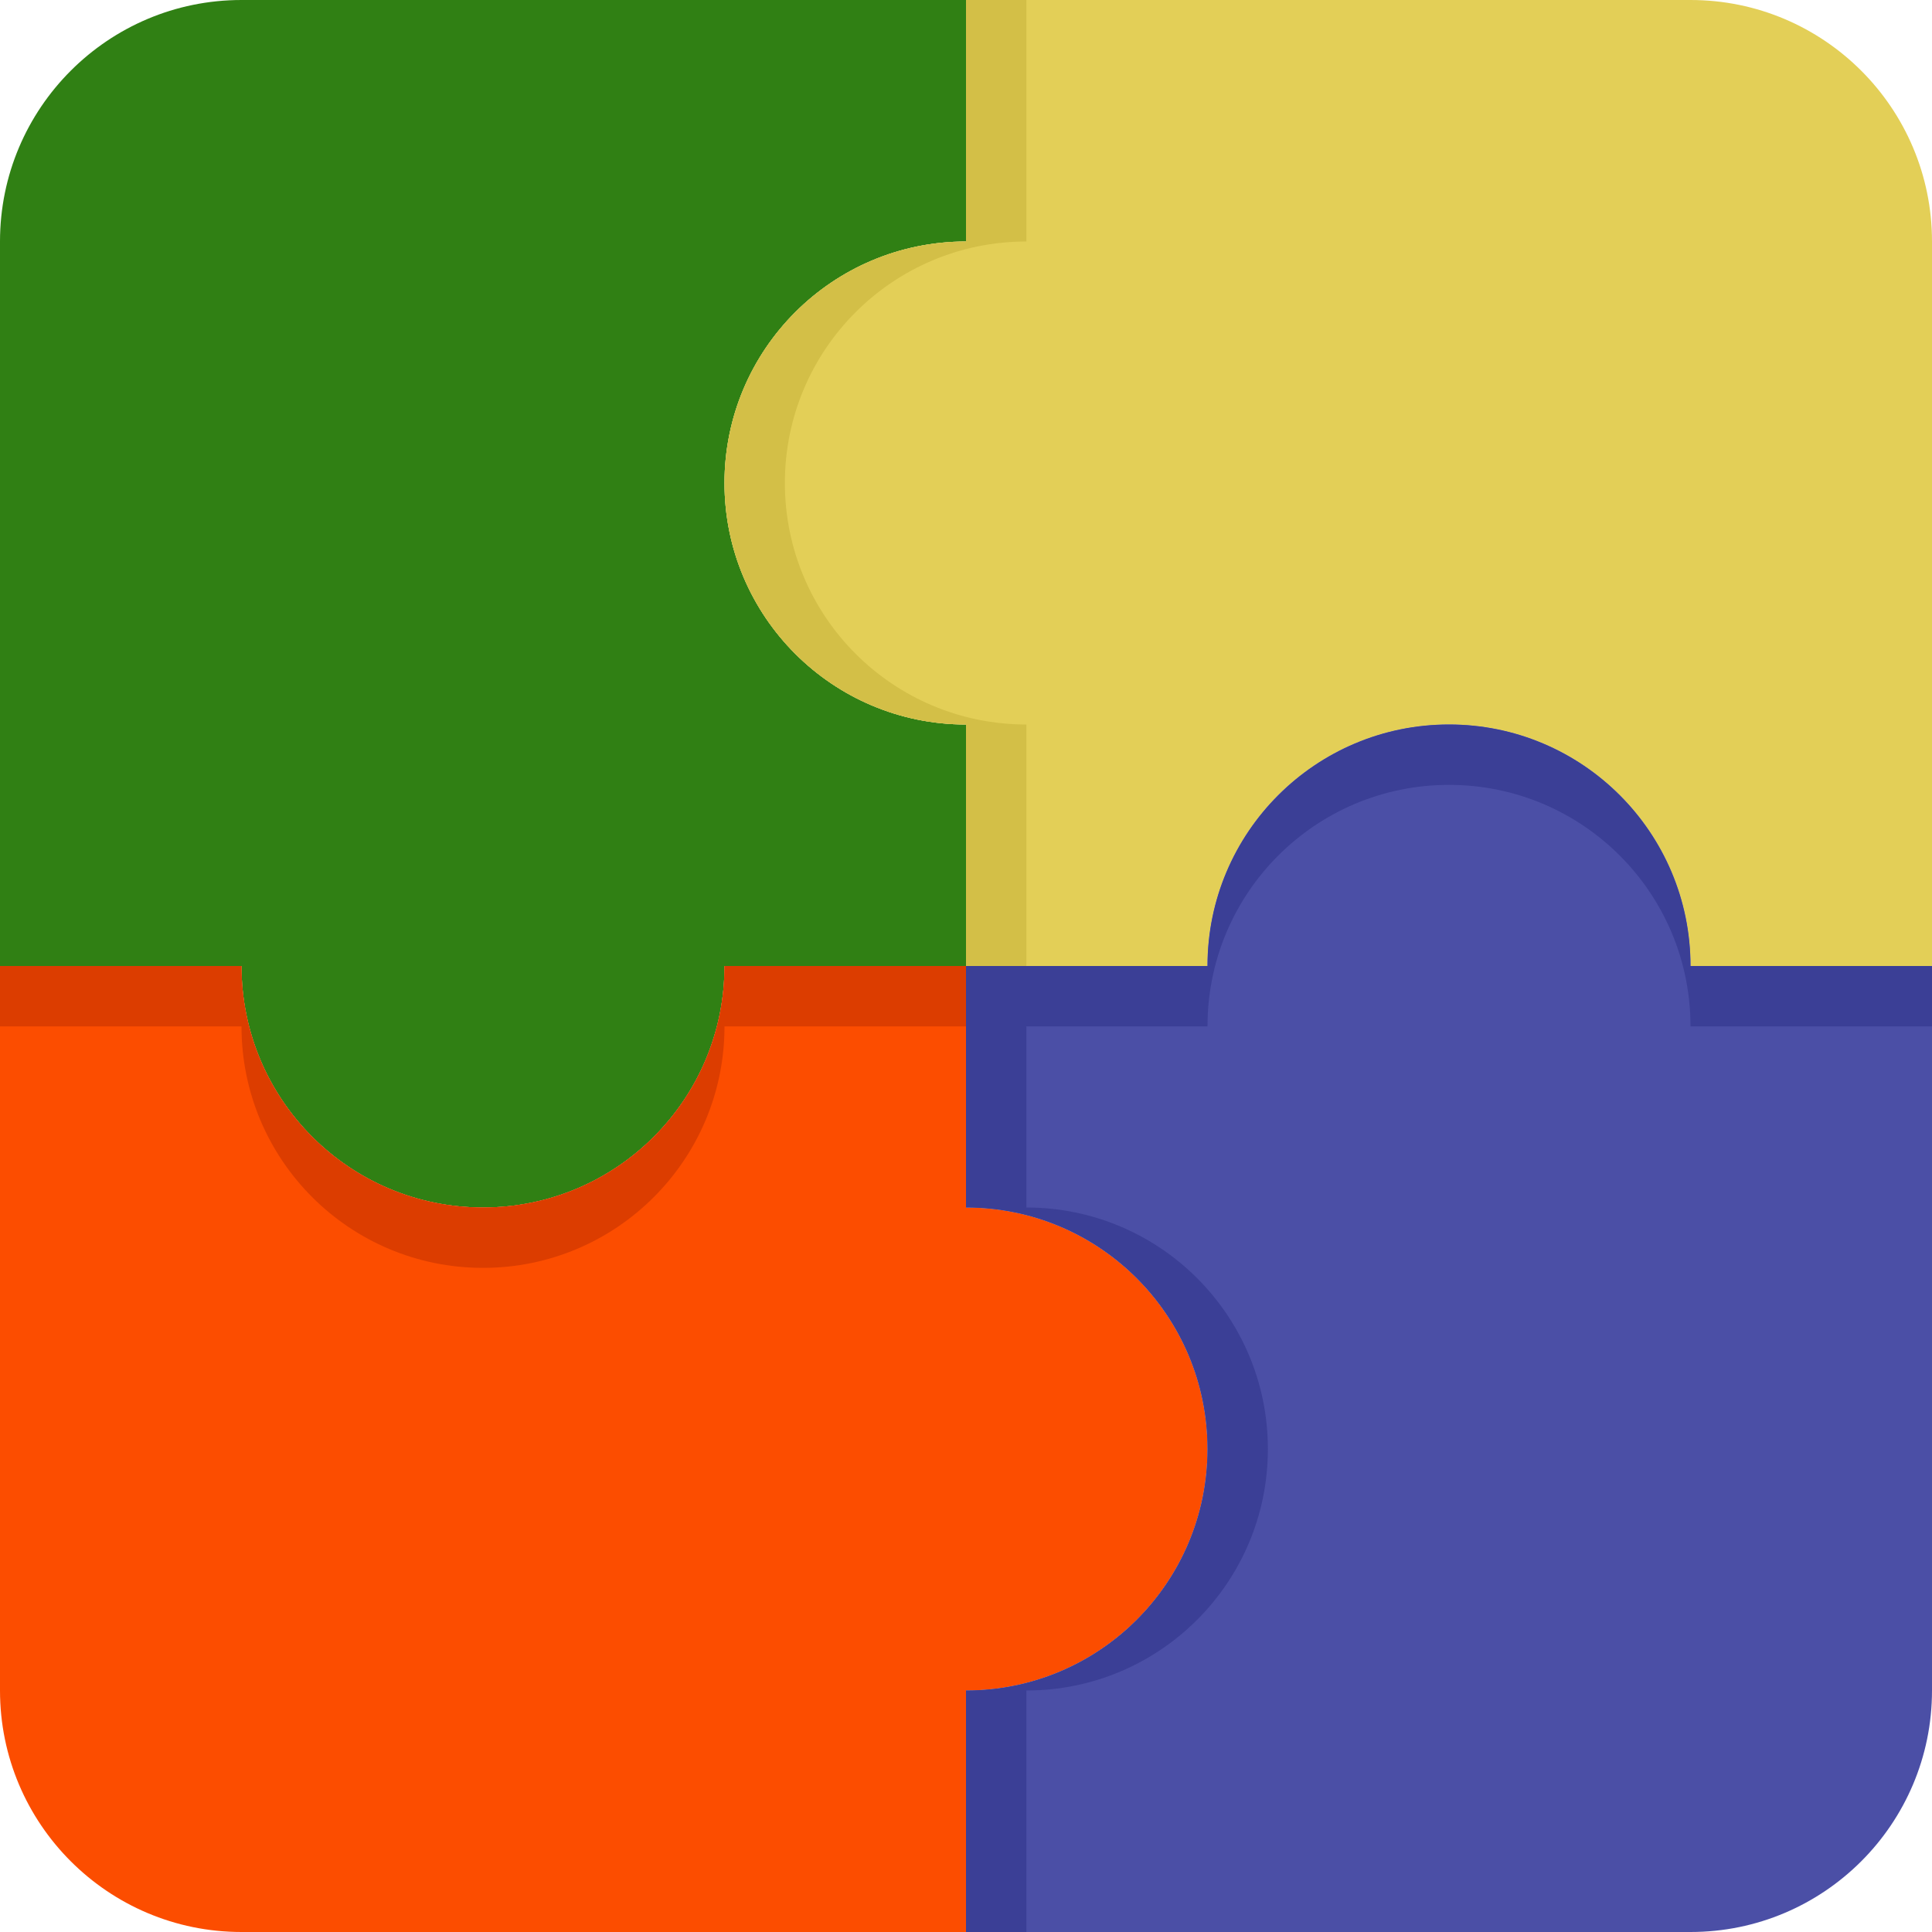
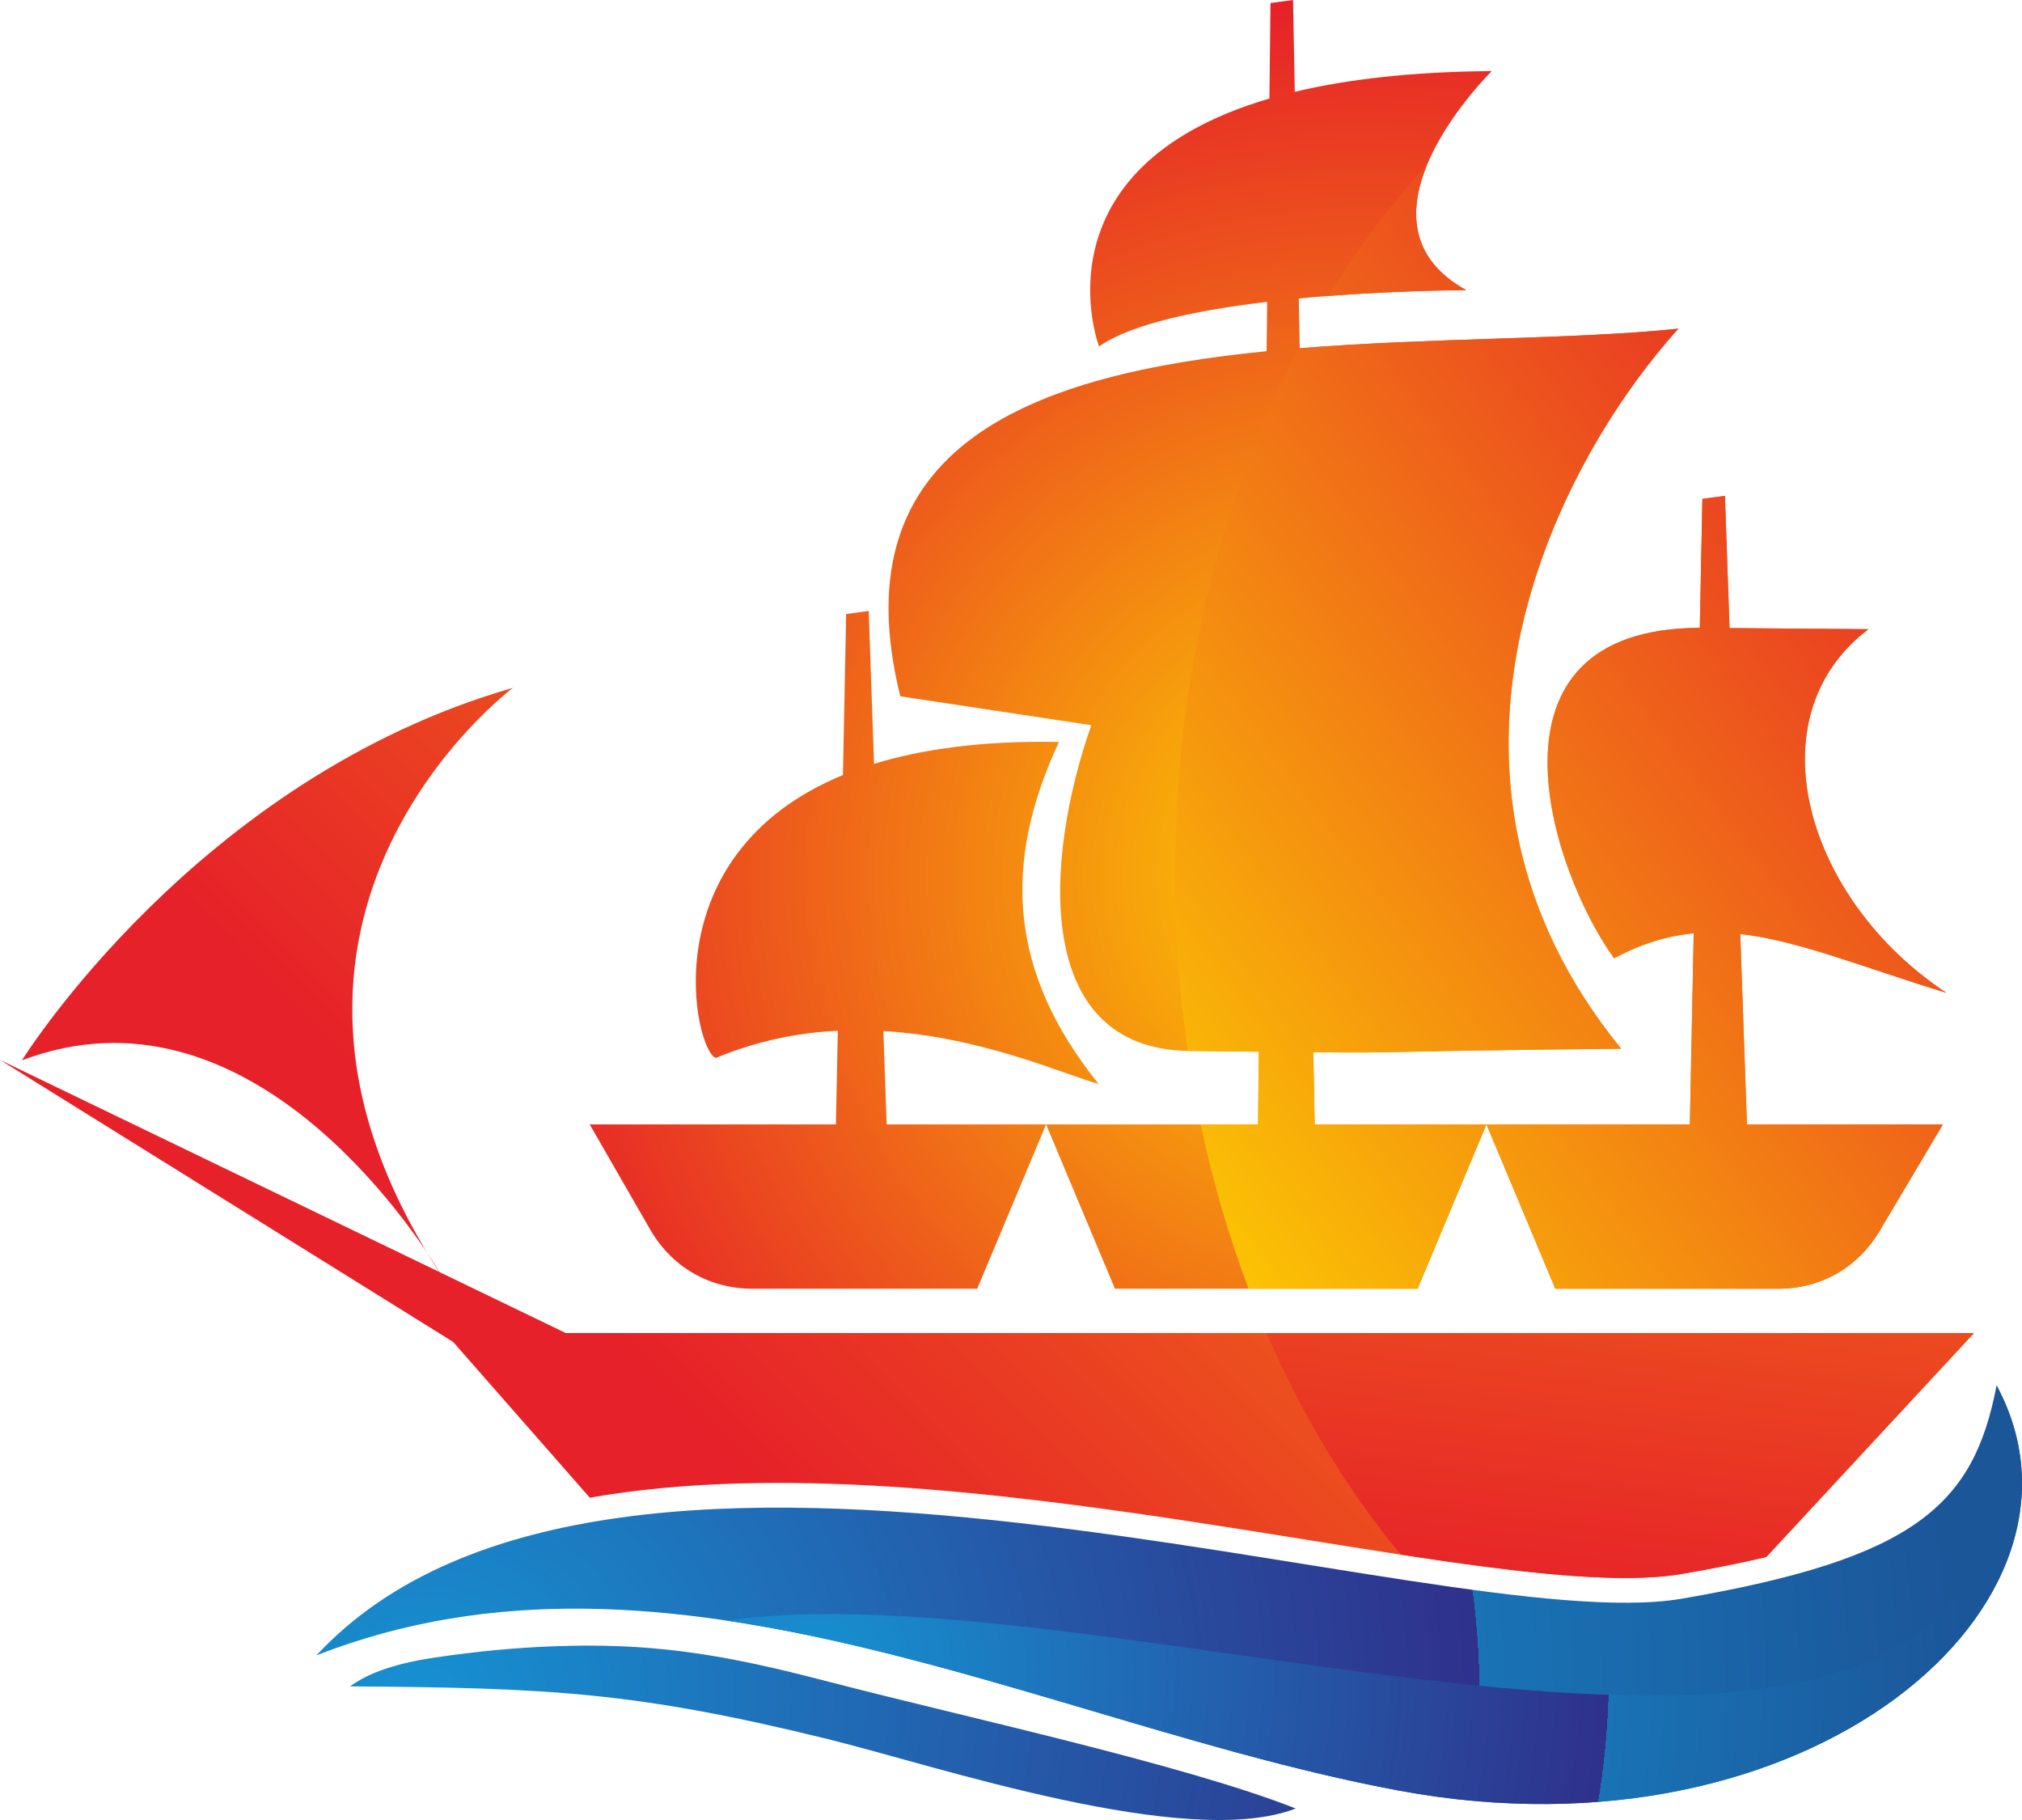
- <svg xmlns="http://www.w3.org/2000/svg" viewBox="0 0 32 32" width="256px" height="256px">
-   <g id="left-top">
-     <path fill="#308014 " d="m 0 4 v 12 h 4 c 0 2.21 1.79 4 4 4 s 4 -1.79 4 -4 h 4 v -4 c -2.21 0 -4 -1.79 -4 -4 c 0 -2.21 1.79 -4 4 -4 v -4 h -12 c -2.209 0 -4 1.791 -4 4 z" />
-   </g>
-   <g id="right-top">
-     <path fill="#E3CF57" d="m 12 8 c 0 2.21 1.79 4 4 4 v 4 h 4 c 0 -2.21 1.79 -4 4 -4 s 4 1.79 4 4 h 4 v -12 c 0 -2.209 -1.791 -4 -4 -4 h -12 v 4 c -2.21 0 -4 1.79 -4 4 z" />
-     <path fill="#D3BF47" d="m 13 8 c 0 -2.21 1.79 -4 4 -4 v -4 h -1 v 4 c -2.21 0 -4 1.79 -4 4 c 0 2.21 1.79 4 4 4 v 4 h 1 v -4 c -2.21 0 -4 -1.79 -4 -4 z" />
-   </g>
-   <g id="left-bottom">
-     <path fill="#FC4D00" d="m 0 16 v 12 c 0 2.209 1.791 4 4 4 h 12 v -4 c 2.21 0 4 -1.79 4 -4 c 0 -2.21 -1.79 -4 -4 -4 v -4 h -4 c 0 2.21 -1.79 4 -4 4 s -4 -1.79 -4 -4 h -4 z" />
-     <path fill="#DC3D00" d="m 8 21 c 2.21 0 4 -1.79 4 -4 h 4 v -1 h -4 c 0 2.21 -1.79 4 -4 4 s -4 -1.79 -4 -4 h -4 v 1 h 4 c 0 2.21 1.79 4 4 4 z" />
-   </g>
-   <g id="right-bottom">
-     <path fill="#4B4FA6" d="m 20 24 c 0 2.21 -1.79 4 -4 4 v 4 h 12 c 2.209 0 4 -1.791 4 -4 v -12 h -4 c 0 -2.21 -1.79 -4 -4 -4 s -4 1.79 -4 4 h -4 v 4 c 2.21 0 4 1.79 4 4 z" />
-     <path fill="#3B3F96" d="m 21 24 c 0 -2.21 -1.79 -4 -4 -4 v -4 h -1 v 4 c 2.21 0 4 1.79 4 4 c 0 2.21 -1.79 4 -4 4 v 4 h 1 v -4 c 2.21 0 4 -1.79 4 -4 z" />
-     <path fill="#3B3F96" d="m 24 12 c -2.21 0 -4 1.79 -4 4 h -4 v 1 h 4 c 0 -2.21 1.79 -4 4 -4 s 4 1.79 4 4 h 4 v -1 h -4 c 0 -2.21 -1.79 -4 -4 -4 z" />
-   </g>
+ <svg xmlns="http://www.w3.org/2000/svg" xmlns:xlink="http://www.w3.org/1999/xlink" width="80mm" height="72mm" viewBox="0 0 80 72">
+   <defs>
+     <radialGradient id="d" cx="11878.55" cy="12505.51" r="1965.56" fx="11878.55" fy="12505.51" gradientTransform="matrix(-.01224 .01264 -.0126 -.01228 356.87 38.06)" gradientUnits="userSpaceOnUse">
+       <stop offset="0" style="stop-opacity:1;stop-color:#fdd100" />
+       <stop offset="1" style="stop-opacity:1;stop-color:#e62129" />
+     </radialGradient>
+     <radialGradient xlink:href="#b" id="e" cx="8181.24" cy="15712.31" r="3338.76" fx="8181.24" fy="15712.31" gradientTransform="matrix(.0178 -.00328 .0038 .0154 -188.726 -148.053)" gradientUnits="userSpaceOnUse" />
+     <radialGradient id="b" cx="9740.38" cy="15618.51" r="2536.41" fx="9740.38" fy="15618.51" gradientTransform="matrix(1.71669 -.4507 .4507 1.71669 -14020 -6804)" gradientUnits="userSpaceOnUse">
+       <stop offset="0" style="stop-opacity:1;stop-color:#1691d1" />
+       <stop offset=".69" style="stop-opacity:1;stop-color:#2f318b" />
+       <stop offset=".122" style="stop-opacity:1;stop-color:#1973b5" />
+       <stop offset="1" style="stop-opacity:1;stop-color:#1b5699" />
+     </radialGradient>
+     <radialGradient xlink:href="#b" id="h" cx="9740.38" cy="15618.51" r="2536.41" fx="9740.38" fy="15618.51" gradientTransform="matrix(.01735 -.00457 .00455 .0174 -207.796 -161.134)" gradientUnits="userSpaceOnUse" />
+     <linearGradient xlink:href="#a" id="c" x1="14245.24" x2="9492.27" y1="10128.23" y2="14870.34" gradientTransform="matrix(.0101 0 0 .01014 -66.112 -92.14)" gradientUnits="userSpaceOnUse" />
+     <linearGradient id="a" x1="12186.69" x2="11550.46" y1="9890.15" y2="15247.58" gradientUnits="userSpaceOnUse">
+       <stop offset="0" style="stop-opacity:1;stop-color:#fdd100" />
+       <stop offset="1" style="stop-opacity:1;stop-color:#e62129" />
+     </linearGradient>
+     <linearGradient id="g" x1="14748.28" x2="10968.3" y1="11309.71" y2="14141.08" gradientTransform="matrix(.0101 0 0 .01014 -66.112 -92.14)" gradientUnits="userSpaceOnUse">
+       <stop offset="0" style="stop-opacity:1;stop-color:#e62129" />
+       <stop offset="1" style="stop-opacity:1;stop-color:#fdd100" />
+     </linearGradient>
+     <linearGradient xlink:href="#a" id="f" x1="12186.69" x2="11550.46" y1="9890.15" y2="15247.58" gradientTransform="matrix(.0101 0 0 .01014 -66.112 -92.14)" gradientUnits="userSpaceOnUse" />
+   </defs>
+   <path d="M26.503 52.737h51.599l-8.22 8.86c-.999.235-2.107.456-3.338.668-7.473 1.285-28.56-5.597-43.208-3.015l-5.41-6.165L0 41.93l17.378 8.388c-9.18-14.073 2.918-23.107 2.918-23.107C7.794 30.796.868 41.947.868 41.947c8.911-3.376 15.5 6.693 16.528 8.381l4.99 2.409z" class="fil0" style="clip-rule:evenodd;fill:url(#c);fill-rule:evenodd;stroke-width:.01;image-rendering:optimizeQuality;shape-rendering:geometricPrecision;text-rendering:geometricPrecision" />
+   <path d="M29.779 50.983h8.885l2.724-6.5h8.386l.032-2.877-2.752-.03c-6.219-.071-5.738-7.595-3.876-12.887l-7.558-1.143c-2.485-10.025 5.367-12.749 14.493-13.653l.022-1.952c-2.688.318-5.345.856-6.653 1.765 0 0-2.667-7.05 6.742-9.808L50.266.12l.892-.12.07 3.633c2.054-.492 4.61-.797 7.794-.821 0 0-6 5.901-1.009 8.668 0 0-3.168-.001-6.627.328l.038 1.968c5.284-.426 10.844-.34 14.98-.773-5.066 5.617-10.987 17.795-2.262 28.485-10.32.102-8.101.176-12.18.14l.054 2.855h6.795l2.725 6.5h8.807c1.699 0 3.158-.832 4.028-2.296l2.497-4.204h-7.75l-.265-7.535c2.31.263 4.807 1.304 8.163 2.33-5.531-3.633-7.719-10.875-3.093-14.387l-5.493-.045-.183-5.23-.892.12-.102 5.102c-9.053.02-5.881 9.635-3.39 13.075 1.09-.588 2.118-.893 3.148-.991l-.152 7.56h-8.048l-2.724 6.501H44.113l-2.725-6.5H35.08l-.129-3.695c3.92.23 7.164 1.729 8.514 2.091-3.57-4.437-3.807-8.729-1.567-13.528-3.005-.055-5.405.28-7.317.868l-.211-6.049-.892.12-.127 6.37c-7.665 3.16-5.85 10.94-5.03 11.193a14.262 14.262 0 0 1 4.827-1.075l-.075 3.705h-9.741l2.386 4.147c.86 1.497 2.34 2.353 4.062 2.353" class="fil1" style="clip-rule:evenodd;fill:url(#d);fill-rule:evenodd;stroke-width:.01;image-rendering:optimizeQuality;shape-rendering:geometricPrecision;text-rendering:geometricPrecision" />
+   <path d="M12.518 65.488c14.023-5.5 28.893 2.769 42.865 5.354 16.237 3.004 28.25-7.438 23.611-16.034-.905 4.74-3.227 6.85-12.45 8.436-9.69 1.667-42.277-10.405-54.026 2.244m1.33 1.226c7.86.057 11.324.218 18.916 2.088 4.288 1.056 14.21 4.406 18.5 2.743-4.411-1.741-13.164-3.634-18.328-4.977-3.351-.872-6.103-1.478-9.737-1.467a40.125 40.125 0 0 0-4.791.31c-1.515.187-3.344.415-4.56 1.303" class="fil2" style="clip-rule:evenodd;fill:url(#e);fill-rule:evenodd;stroke-width:.01;image-rendering:optimizeQuality;shape-rendering:geometricPrecision;text-rendering:geometricPrecision" />
+   <path d="M50.112 52.736H78.102l-8.22 8.86c-.999.236-2.107.457-3.338.67-2.465.423-6.412-.042-11.12-.763-2.093-2.518-3.89-5.476-5.312-8.767" class="fil3" style="clip-rule:evenodd;fill:url(#f);fill-rule:evenodd;stroke-width:.01;image-rendering:optimizeQuality;shape-rendering:geometricPrecision;text-rendering:geometricPrecision" />
+   <path d="M73.923 24.891c-4.626 3.512-2.438 10.754 3.093 14.388-3.356-1.027-5.853-2.068-8.163-2.33l.264 7.534h7.752l-2.498 4.204c-.87 1.464-2.33 2.296-4.028 2.296h-8.807l-2.725-6.5h-6.795l-.055-2.855c4.08.036 1.861-.038 12.181-.14-8.725-10.69-2.804-22.868 2.263-28.485-4.137.432-9.697.347-14.981.773l-.001-.056C48.318 19.61 46.49 26.816 46.49 34.6c0 2.386.173 4.717.5 6.973l.063.002 2.752.031-.032 2.877h-2.268a43.973 43.973 0 0 0 1.894 6.5h6.687l2.724-6.5h8.048l.152-7.561c-1.03.098-2.057.403-3.148.99-2.491-3.439-5.663-13.054 3.39-13.074l.102-5.102.892-.12.183 5.23zM52.565 11.707c2.968-.228 5.448-.227 5.448-.227-2.318-1.286-2.264-3.247-1.543-4.98a33.087 33.087 0 0 0-3.905 5.207" class="fil4" style="clip-rule:evenodd;fill:url(#g);fill-rule:evenodd;stroke-width:.01;image-rendering:optimizeQuality;shape-rendering:geometricPrecision;text-rendering:geometricPrecision" />
+   <path d="M28.735 64.109c8.95 1.33 17.972 5.128 26.648 6.733 16.237 3.005 28.25-7.438 23.611-16.034 2.939 22.258-33.39 6.953-50.26 9.3" class="fil5" style="clip-rule:evenodd;fill:url(#h);fill-rule:evenodd;stroke-width:.01;image-rendering:optimizeQuality;shape-rendering:geometricPrecision;text-rendering:geometricPrecision" />
</svg>
